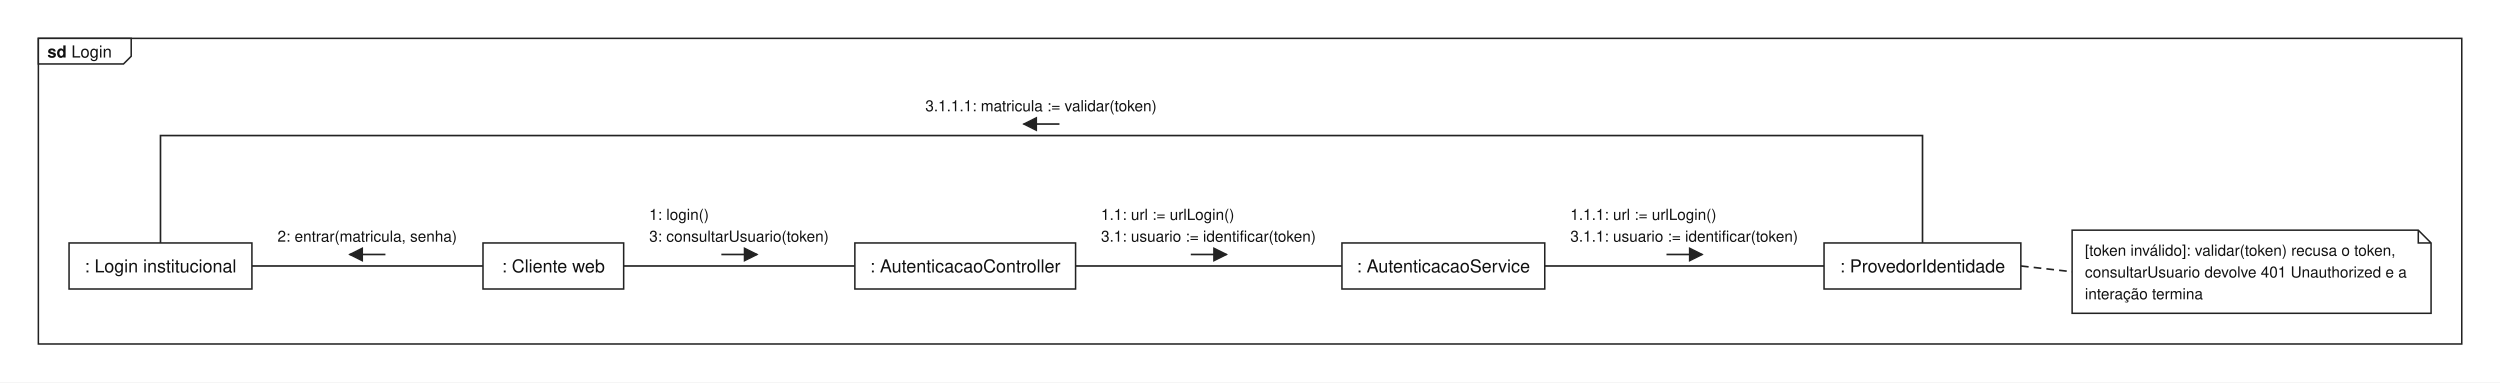
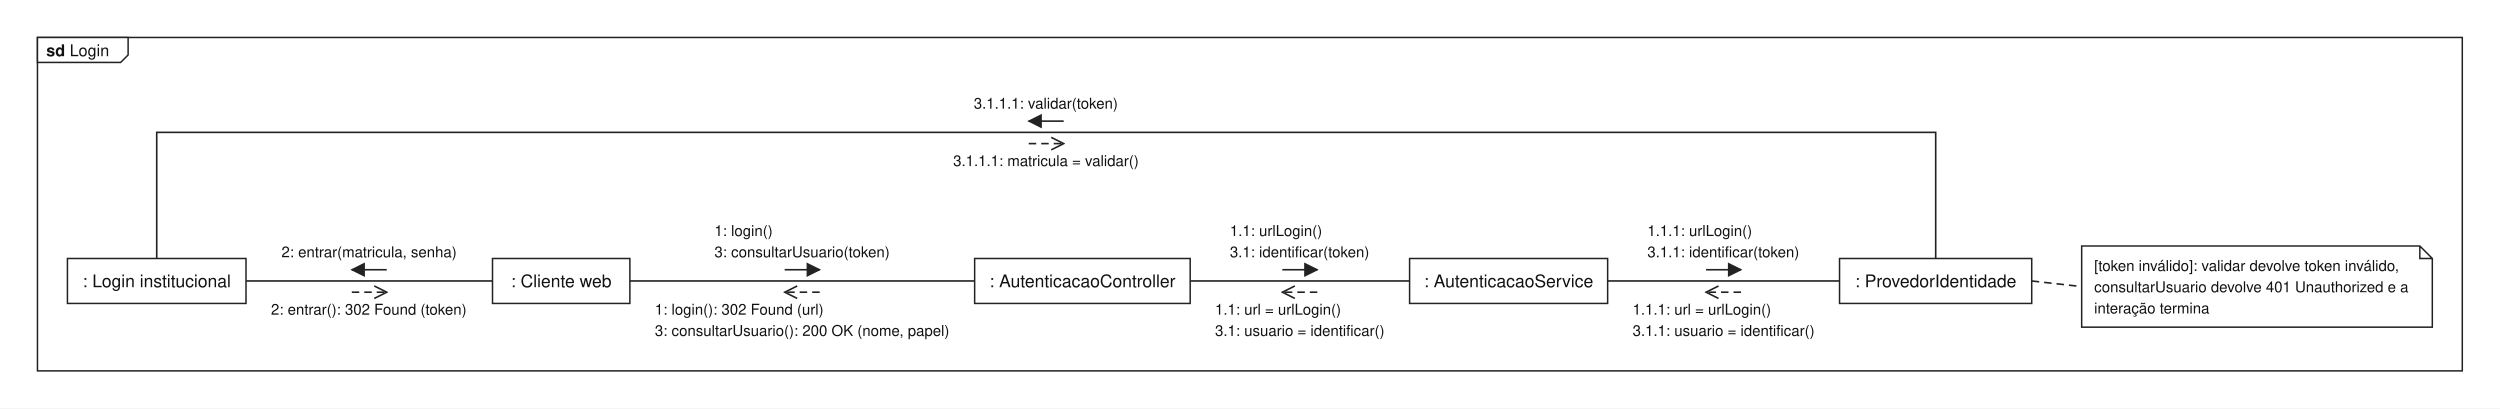
- <svg xmlns="http://www.w3.org/2000/svg" width="1955" height="299" viewBox="0 0 1955 299" font-family="Helvetica, Arial, 'Liberation Sans', sans-serif">
+ <svg xmlns="http://www.w3.org/2000/svg" width="2002" height="327" viewBox="0 0 2002 327" font-family="Helvetica, Arial, 'Liberation Sans', sans-serif">
  <defs>
    <marker id="seta" viewBox="0 0 12 12" refX="11" refY="6" markerWidth="12" markerHeight="12" orient="auto-start-reverse" markerUnits="userSpaceOnUse">
      <path d="M1,1 L11,6 L1,11" fill="none" stroke="#222" stroke-width="1.3" />
    </marker>
    <marker id="seta_cheia" viewBox="0 0 12 12" refX="11" refY="6" markerWidth="12" markerHeight="12" orient="auto-start-reverse" markerUnits="userSpaceOnUse">
      <path d="M1,1 L11,6 L1,11 Z" fill="#222" stroke="#222" stroke-width="1" />
    </marker>
    <marker id="triangulo" viewBox="0 0 16 16" refX="15" refY="8" markerWidth="16" markerHeight="16" orient="auto-start-reverse" markerUnits="userSpaceOnUse">
      <path d="M1,1 L15,8 L1,15 Z" fill="#fff" stroke="#222" stroke-width="1.3" />
    </marker>
    <marker id="losango" viewBox="0 0 22 12" refX="21" refY="6" markerWidth="22" markerHeight="12" orient="auto-start-reverse" markerUnits="userSpaceOnUse">
      <path d="M1,6 L11,1 L21,6 L11,11 Z" fill="#222" stroke="#222" stroke-width="1.2" />
    </marker>
    <marker id="losango_vazio" viewBox="0 0 22 12" refX="21" refY="6" markerWidth="22" markerHeight="12" orient="auto-start-reverse" markerUnits="userSpaceOnUse">
      <path d="M1,6 L11,1 L21,6 L11,11 Z" fill="#fff" stroke="#222" stroke-width="1.2" />
    </marker>
  </defs>
-   <rect width="1955" height="299" fill="#fff" />
-   <rect x="30.0" y="30.0" width="1895.1" height="239.0" fill="none" stroke="#222" stroke-width="1.2" />
+   <rect width="2002" height="327" fill="#fff" />
+   <rect x="30.0" y="30.0" width="1941.8" height="267.0" fill="none" stroke="#222" stroke-width="1.2" />
  <path d="M30.0,30.0 H102.6 V44.0 L96.6,50.0 H30.0 Z" fill="#fff" stroke="#222" stroke-width="1.2" />
  <text x="37.0" y="45.0" font-size="13" text-anchor="start" font-weight="bold" font-style="normal" fill="#111">sd</text>
  <text x="55.8" y="45.0" font-size="13" text-anchor="start" font-weight="normal" font-style="normal" fill="#111">Login</text>
-   <g transform="translate(54.0,190.0)">
-     <polyline points="1449.4,0.0 1449.4,-84.0 71.5,-84.0 71.5,0.0" fill="none" stroke="#222" stroke-width="1.3" />
-     <polyline points="774.5,-93.0 746.5,-93.0" fill="none" stroke="#222" stroke-width="1.3" marker-end="url(#seta_cheia)" />
-     <text x="669.6" y="-103.0" font-size="12" text-anchor="start" stroke="#fff" stroke-width="5" stroke-linejoin="round" paint-order="stroke" font-weight="normal" font-style="normal" fill="#111">3.1.1.1: matricula := validar(token)</text>
-     <polyline points="1526.4,18.0 1566.4,22.5" fill="none" stroke="#222" stroke-width="1.3" stroke-dasharray="6,4" />
-     <path d="M1566.4,-10.0 H1837.1 L1847.1,0.0 V55.0 H1566.4 Z M1837.1,-10.0 V0.0 H1847.1" fill="#fff" stroke="#222" stroke-width="1.2" />
-     <text x="1576.4" y="10.0" font-size="12" text-anchor="start" font-weight="normal" font-style="normal" fill="#111">[token inválido]: validar(token) recusa o token,</text>
-     <text x="1576.4" y="27.0" font-size="12" text-anchor="start" font-weight="normal" font-style="normal" fill="#111">consultarUsuario devolve 401 Unauthorized e a</text>
-     <text x="1576.4" y="44.0" font-size="12" text-anchor="start" font-weight="normal" font-style="normal" fill="#111">interação termina</text>
-     <polyline points="323.7,18.0 143.0,18.0" fill="none" stroke="#222" stroke-width="1.3" />
-     <polyline points="247.4,9.0 219.4,9.0" fill="none" stroke="#222" stroke-width="1.3" marker-end="url(#seta_cheia)" />
-     <text x="163.0" y="-1.0" font-size="12" text-anchor="start" stroke="#fff" stroke-width="5" stroke-linejoin="round" paint-order="stroke" font-weight="normal" font-style="normal" fill="#111">2: entrar(matricula, senha)</text>
-     <polyline points="433.7,18.0 614.5,18.0" fill="none" stroke="#222" stroke-width="1.3" />
-     <polyline points="510.1,9.0 538.1,9.0" fill="none" stroke="#222" stroke-width="1.3" marker-end="url(#seta_cheia)" />
-     <text x="453.7" y="-18.0" font-size="12" text-anchor="start" stroke="#fff" stroke-width="5" stroke-linejoin="round" paint-order="stroke" font-weight="normal" font-style="normal" fill="#111">1: login()</text>
-     <text x="453.7" y="-1.0" font-size="12" text-anchor="start" stroke="#fff" stroke-width="5" stroke-linejoin="round" paint-order="stroke" font-weight="normal" font-style="normal" fill="#111">3: consultarUsuario(token)</text>
-     <polyline points="787.0,18.0 995.4,18.0" fill="none" stroke="#222" stroke-width="1.3" />
-     <polyline points="877.2,9.0 905.2,9.0" fill="none" stroke="#222" stroke-width="1.3" marker-end="url(#seta_cheia)" />
-     <text x="807.0" y="-18.0" font-size="12" text-anchor="start" stroke="#fff" stroke-width="5" stroke-linejoin="round" paint-order="stroke" font-weight="normal" font-style="normal" fill="#111">1.1: url := urlLogin()</text>
-     <text x="807.0" y="-1.0" font-size="12" text-anchor="start" stroke="#fff" stroke-width="5" stroke-linejoin="round" paint-order="stroke" font-weight="normal" font-style="normal" fill="#111">3.1: usuario := identificar(token)</text>
-     <polyline points="1154.0,18.0 1372.4,18.0" fill="none" stroke="#222" stroke-width="1.3" />
-     <polyline points="1249.2,9.0 1277.2,9.0" fill="none" stroke="#222" stroke-width="1.3" marker-end="url(#seta_cheia)" />
-     <text x="1174.0" y="-18.0" font-size="12" text-anchor="start" stroke="#fff" stroke-width="5" stroke-linejoin="round" paint-order="stroke" font-weight="normal" font-style="normal" fill="#111">1.1.1: url := urlLogin()</text>
-     <text x="1174.0" y="-1.0" font-size="12" text-anchor="start" stroke="#fff" stroke-width="5" stroke-linejoin="round" paint-order="stroke" font-weight="normal" font-style="normal" fill="#111">3.1.1: usuario := identificar(token)</text>
+   <g transform="translate(54.0,207.0)">
+     <polyline points="1496.1,0.0 1496.1,-101.0 71.5,-101.0 71.5,0.0" fill="none" stroke="#222" stroke-width="1.3" />
+     <polyline points="797.8,-110.0 769.8,-110.0" fill="none" stroke="#222" stroke-width="1.3" marker-end="url(#seta_cheia)" />
+     <text x="725.8" y="-120.0" font-size="12" text-anchor="start" stroke="#fff" stroke-width="5" stroke-linejoin="round" paint-order="stroke" font-weight="normal" font-style="normal" fill="#111">3.1.1.1: validar(token)</text>
+     <polyline points="769.8,-92.0 797.8,-92.0" fill="none" stroke="#222" stroke-width="1.3" stroke-dasharray="6,4" marker-end="url(#seta)" />
+     <text x="709.3" y="-74.0" font-size="12" text-anchor="start" stroke="#fff" stroke-width="5" stroke-linejoin="round" paint-order="stroke" font-weight="normal" font-style="normal" fill="#111">3.1.1.1: matricula = validar()</text>
+     <polyline points="1573.0,18.0 1613.0,22.5" fill="none" stroke="#222" stroke-width="1.3" stroke-dasharray="6,4" />
+     <path d="M1613.0,-10.0 H1883.8 L1893.8,0.0 V55.0 H1613.0 Z M1883.8,-10.0 V0.0 H1893.8" fill="#fff" stroke="#222" stroke-width="1.2" />
+     <text x="1623.0" y="10.0" font-size="12" text-anchor="start" font-weight="normal" font-style="normal" fill="#111">[token inválido]: validar devolve token inválido,</text>
+     <text x="1623.0" y="27.0" font-size="12" text-anchor="start" font-weight="normal" font-style="normal" fill="#111">consultarUsuario devolve 401 Unauthorized e a</text>
+     <text x="1623.0" y="44.0" font-size="12" text-anchor="start" font-weight="normal" font-style="normal" fill="#111">interação termina</text>
+     <polyline points="340.4,18.0 143.0,18.0" fill="none" stroke="#222" stroke-width="1.3" />
+     <polyline points="255.7,9.0 227.7,9.0" fill="none" stroke="#222" stroke-width="1.3" marker-end="url(#seta_cheia)" />
+     <text x="171.4" y="-1.0" font-size="12" text-anchor="start" stroke="#fff" stroke-width="5" stroke-linejoin="round" paint-order="stroke" font-weight="normal" font-style="normal" fill="#111">2: entrar(matricula, senha)</text>
+     <polyline points="227.7,27.0 255.7,27.0" fill="none" stroke="#222" stroke-width="1.3" stroke-dasharray="6,4" marker-end="url(#seta)" />
+     <text x="163.0" y="45.0" font-size="12" text-anchor="start" stroke="#fff" stroke-width="5" stroke-linejoin="round" paint-order="stroke" font-weight="normal" font-style="normal" fill="#111">2: entrar(): 302 Found (token)</text>
+     <polyline points="450.4,18.0 726.5,18.0" fill="none" stroke="#222" stroke-width="1.3" />
+     <polyline points="574.4,9.0 602.4,9.0" fill="none" stroke="#222" stroke-width="1.3" marker-end="url(#seta_cheia)" />
+     <text x="518.1" y="-18.0" font-size="12" text-anchor="start" stroke="#fff" stroke-width="5" stroke-linejoin="round" paint-order="stroke" font-weight="normal" font-style="normal" fill="#111">1: login()</text>
+     <text x="518.1" y="-1.0" font-size="12" text-anchor="start" stroke="#fff" stroke-width="5" stroke-linejoin="round" paint-order="stroke" font-weight="normal" font-style="normal" fill="#111">3: consultarUsuario(token)</text>
+     <polyline points="602.4,27.0 574.4,27.0" fill="none" stroke="#222" stroke-width="1.3" stroke-dasharray="6,4" marker-end="url(#seta)" />
+     <text x="470.4" y="45.0" font-size="12" text-anchor="start" stroke="#fff" stroke-width="5" stroke-linejoin="round" paint-order="stroke" font-weight="normal" font-style="normal" fill="#111">1: login(): 302 Found (url)</text>
+     <text x="470.4" y="62.0" font-size="12" text-anchor="start" stroke="#fff" stroke-width="5" stroke-linejoin="round" paint-order="stroke" font-weight="normal" font-style="normal" fill="#111">3: consultarUsuario(): 200 OK (nome, papel)</text>
+     <polyline points="899.0,18.0 1074.8,18.0" fill="none" stroke="#222" stroke-width="1.3" />
+     <polyline points="972.9,9.0 1000.9,9.0" fill="none" stroke="#222" stroke-width="1.3" marker-end="url(#seta_cheia)" />
+     <text x="930.9" y="-18.0" font-size="12" text-anchor="start" stroke="#fff" stroke-width="5" stroke-linejoin="round" paint-order="stroke" font-weight="normal" font-style="normal" fill="#111">1.1: urlLogin()</text>
+     <text x="930.9" y="-1.0" font-size="12" text-anchor="start" stroke="#fff" stroke-width="5" stroke-linejoin="round" paint-order="stroke" font-weight="normal" font-style="normal" fill="#111">3.1: identificar(token)</text>
+     <polyline points="1000.9,27.0 972.9,27.0" fill="none" stroke="#222" stroke-width="1.3" stroke-dasharray="6,4" marker-end="url(#seta)" />
+     <text x="919.0" y="45.0" font-size="12" text-anchor="start" stroke="#fff" stroke-width="5" stroke-linejoin="round" paint-order="stroke" font-weight="normal" font-style="normal" fill="#111">1.1: url = urlLogin()</text>
+     <text x="919.0" y="62.0" font-size="12" text-anchor="start" stroke="#fff" stroke-width="5" stroke-linejoin="round" paint-order="stroke" font-weight="normal" font-style="normal" fill="#111">3.1: usuario = identificar()</text>
+     <polyline points="1233.4,18.0 1419.1,18.0" fill="none" stroke="#222" stroke-width="1.3" />
+     <polyline points="1312.2,9.0 1340.2,9.0" fill="none" stroke="#222" stroke-width="1.3" marker-end="url(#seta_cheia)" />
+     <text x="1265.2" y="-18.0" font-size="12" text-anchor="start" stroke="#fff" stroke-width="5" stroke-linejoin="round" paint-order="stroke" font-weight="normal" font-style="normal" fill="#111">1.1.1: urlLogin()</text>
+     <text x="1265.2" y="-1.0" font-size="12" text-anchor="start" stroke="#fff" stroke-width="5" stroke-linejoin="round" paint-order="stroke" font-weight="normal" font-style="normal" fill="#111">3.1.1: identificar(token)</text>
+     <polyline points="1340.2,27.0 1312.2,27.0" fill="none" stroke="#222" stroke-width="1.3" stroke-dasharray="6,4" marker-end="url(#seta)" />
+     <text x="1253.4" y="45.0" font-size="12" text-anchor="start" stroke="#fff" stroke-width="5" stroke-linejoin="round" paint-order="stroke" font-weight="normal" font-style="normal" fill="#111">1.1.1: url = urlLogin()</text>
+     <text x="1253.4" y="62.0" font-size="12" text-anchor="start" stroke="#fff" stroke-width="5" stroke-linejoin="round" paint-order="stroke" font-weight="normal" font-style="normal" fill="#111">3.1.1: usuario = identificar()</text>
    <rect x="0.0" y="0.0" width="143.0" height="36.0" fill="#fff" stroke="#222" stroke-width="1.2" />
    <text x="71.5" y="23.0" font-size="14" text-anchor="middle" font-weight="normal" font-style="normal" fill="#111">: Login institucional</text>
-     <rect x="323.7" y="0.0" width="110.0" height="36.0" fill="#fff" stroke="#222" stroke-width="1.2" />
-     <text x="378.7" y="23.0" font-size="14" text-anchor="middle" font-weight="normal" font-style="normal" fill="#111">: Cliente web</text>
-     <rect x="614.5" y="0.0" width="172.6" height="36.0" fill="#fff" stroke="#222" stroke-width="1.2" />
-     <text x="700.8" y="23.0" font-size="14" text-anchor="middle" font-weight="normal" font-style="normal" fill="#111">: AutenticacaoController</text>
-     <rect x="995.4" y="0.0" width="158.6" height="36.0" fill="#fff" stroke="#222" stroke-width="1.2" />
-     <text x="1074.7" y="23.0" font-size="14" text-anchor="middle" font-weight="normal" font-style="normal" fill="#111">: AutenticacaoService</text>
-     <rect x="1372.4" y="0.0" width="153.9" height="36.0" fill="#fff" stroke="#222" stroke-width="1.2" />
-     <text x="1449.4" y="23.0" font-size="14" text-anchor="middle" font-weight="normal" font-style="normal" fill="#111">: ProvedorIdentidade</text>
+     <rect x="340.4" y="0.0" width="110.0" height="36.0" fill="#fff" stroke="#222" stroke-width="1.2" />
+     <text x="395.4" y="23.0" font-size="14" text-anchor="middle" font-weight="normal" font-style="normal" fill="#111">: Cliente web</text>
+     <rect x="726.5" y="0.0" width="172.6" height="36.0" fill="#fff" stroke="#222" stroke-width="1.2" />
+     <text x="812.8" y="23.0" font-size="14" text-anchor="middle" font-weight="normal" font-style="normal" fill="#111">: AutenticacaoController</text>
+     <rect x="1074.8" y="0.0" width="158.6" height="36.0" fill="#fff" stroke="#222" stroke-width="1.2" />
+     <text x="1154.1" y="23.0" font-size="14" text-anchor="middle" font-weight="normal" font-style="normal" fill="#111">: AutenticacaoService</text>
+     <rect x="1419.1" y="0.0" width="153.9" height="36.0" fill="#fff" stroke="#222" stroke-width="1.2" />
+     <text x="1496.1" y="23.0" font-size="14" text-anchor="middle" font-weight="normal" font-style="normal" fill="#111">: ProvedorIdentidade</text>
  </g>
</svg>
